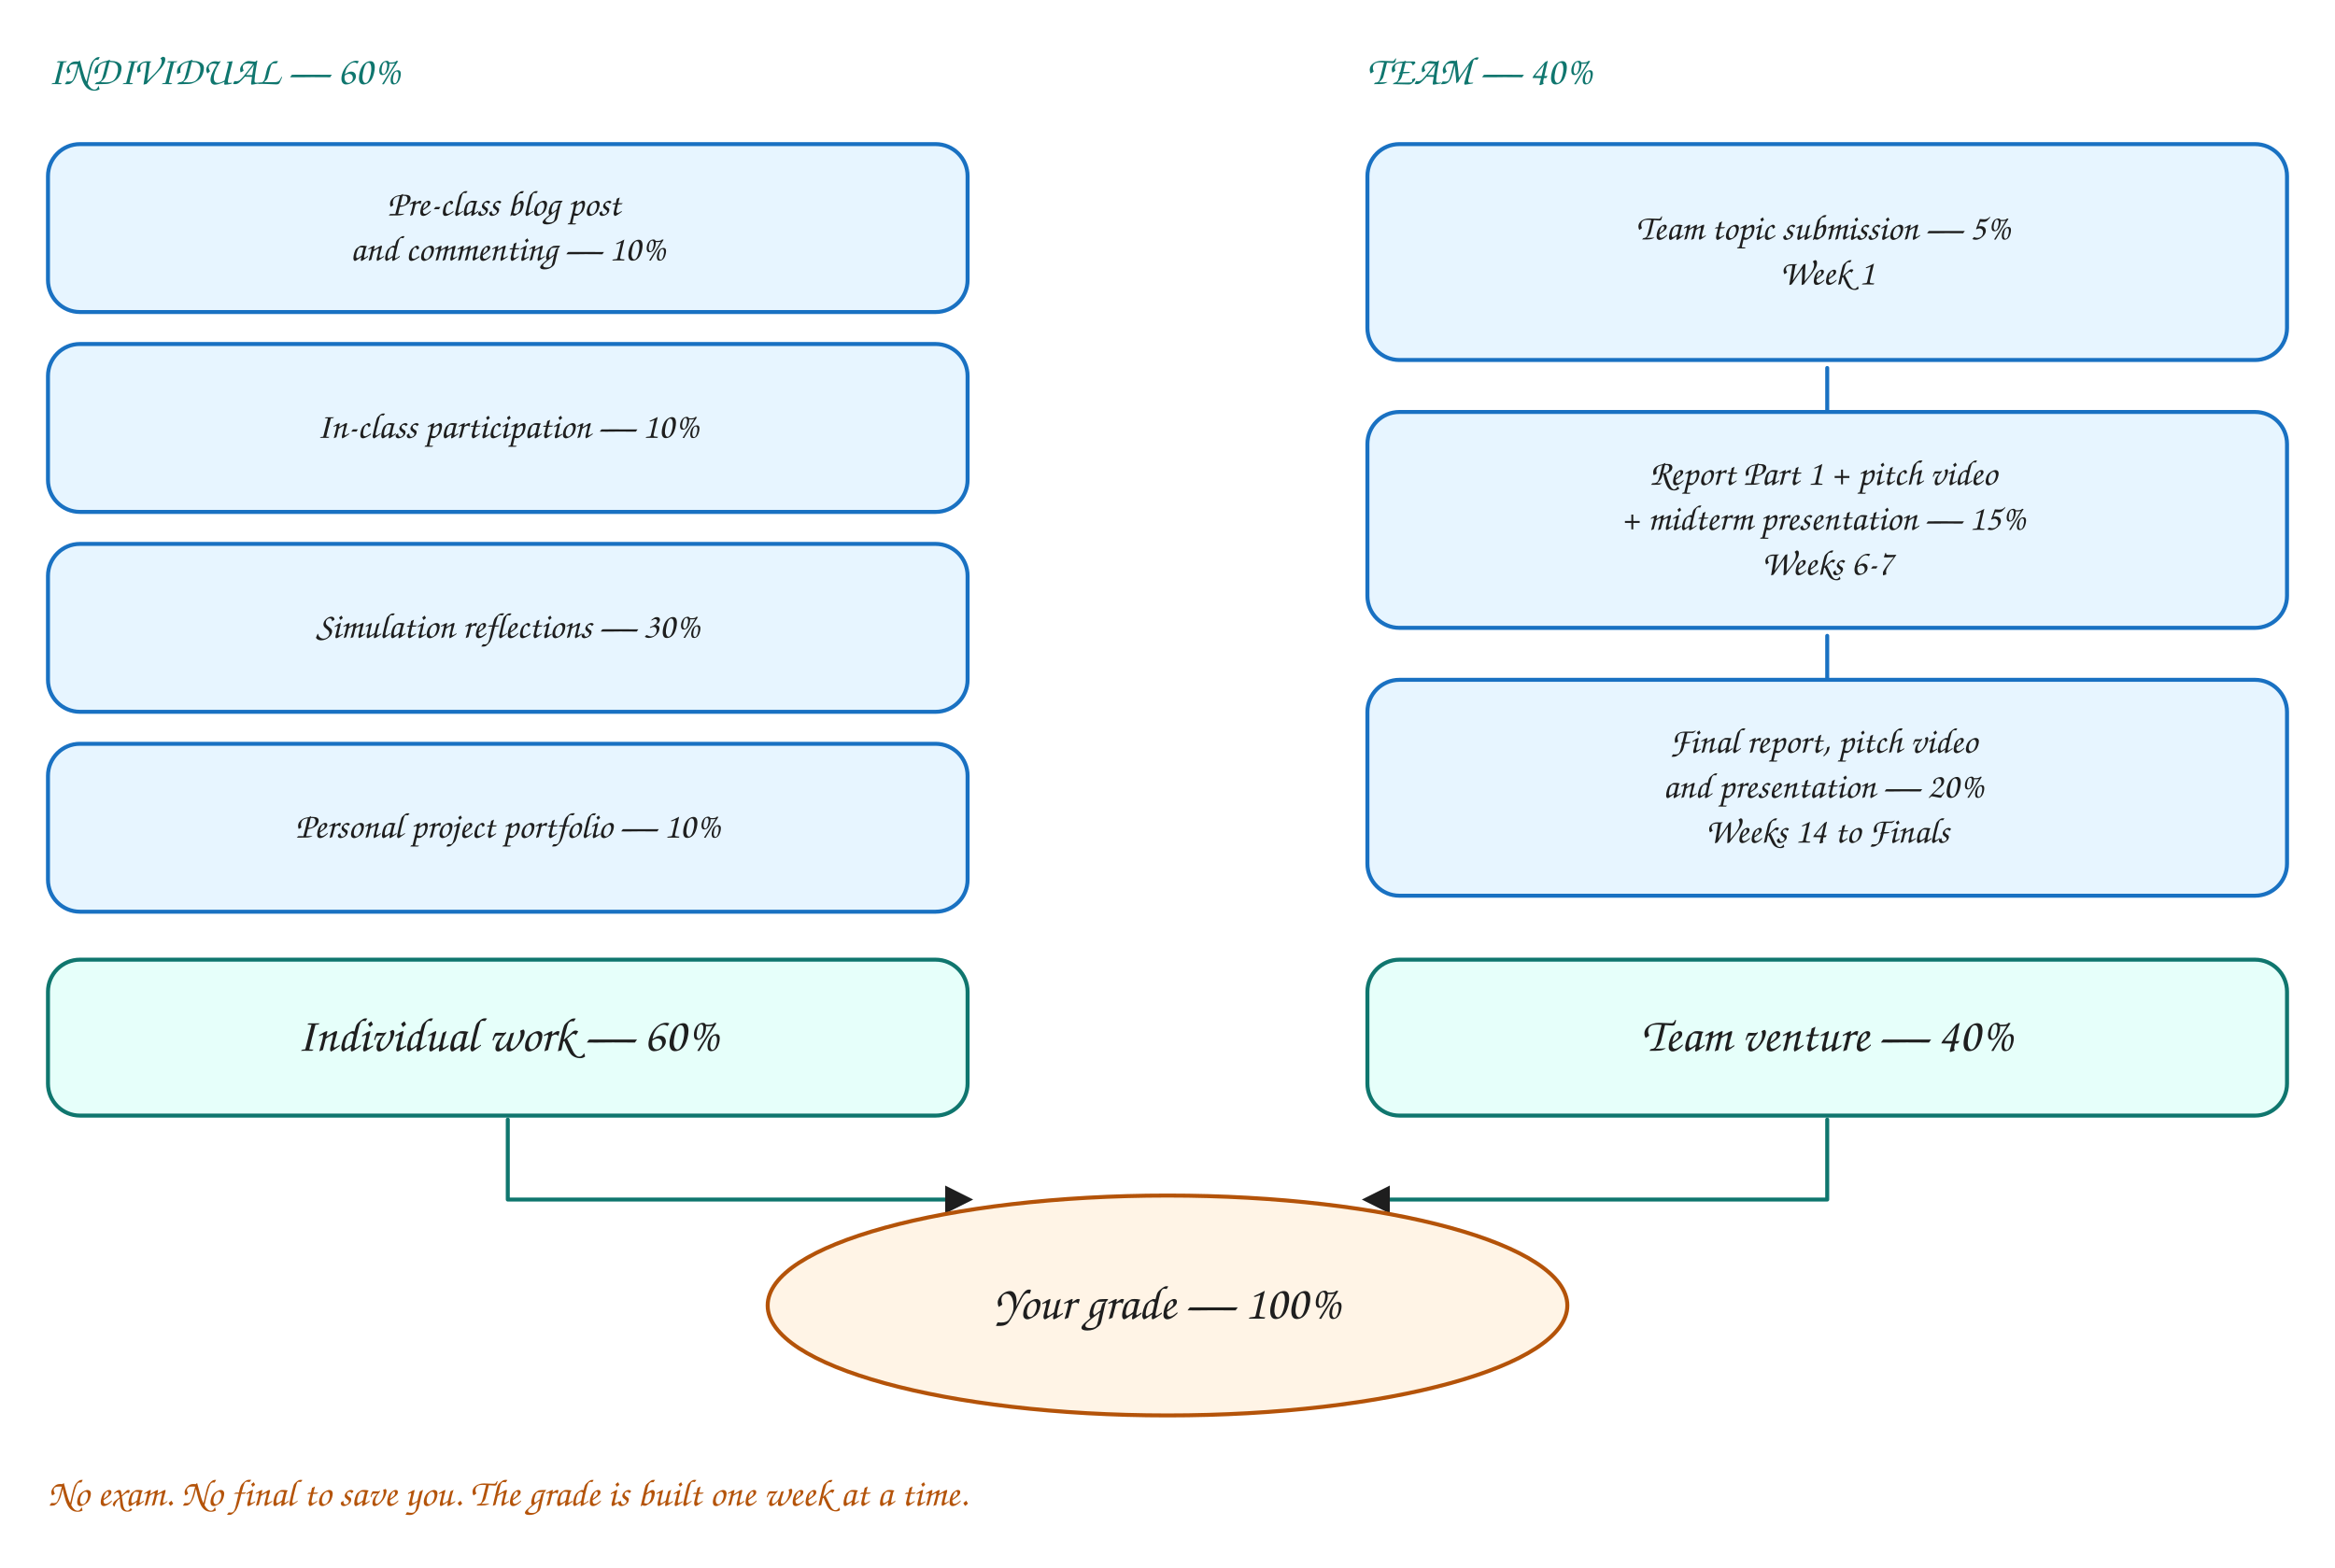
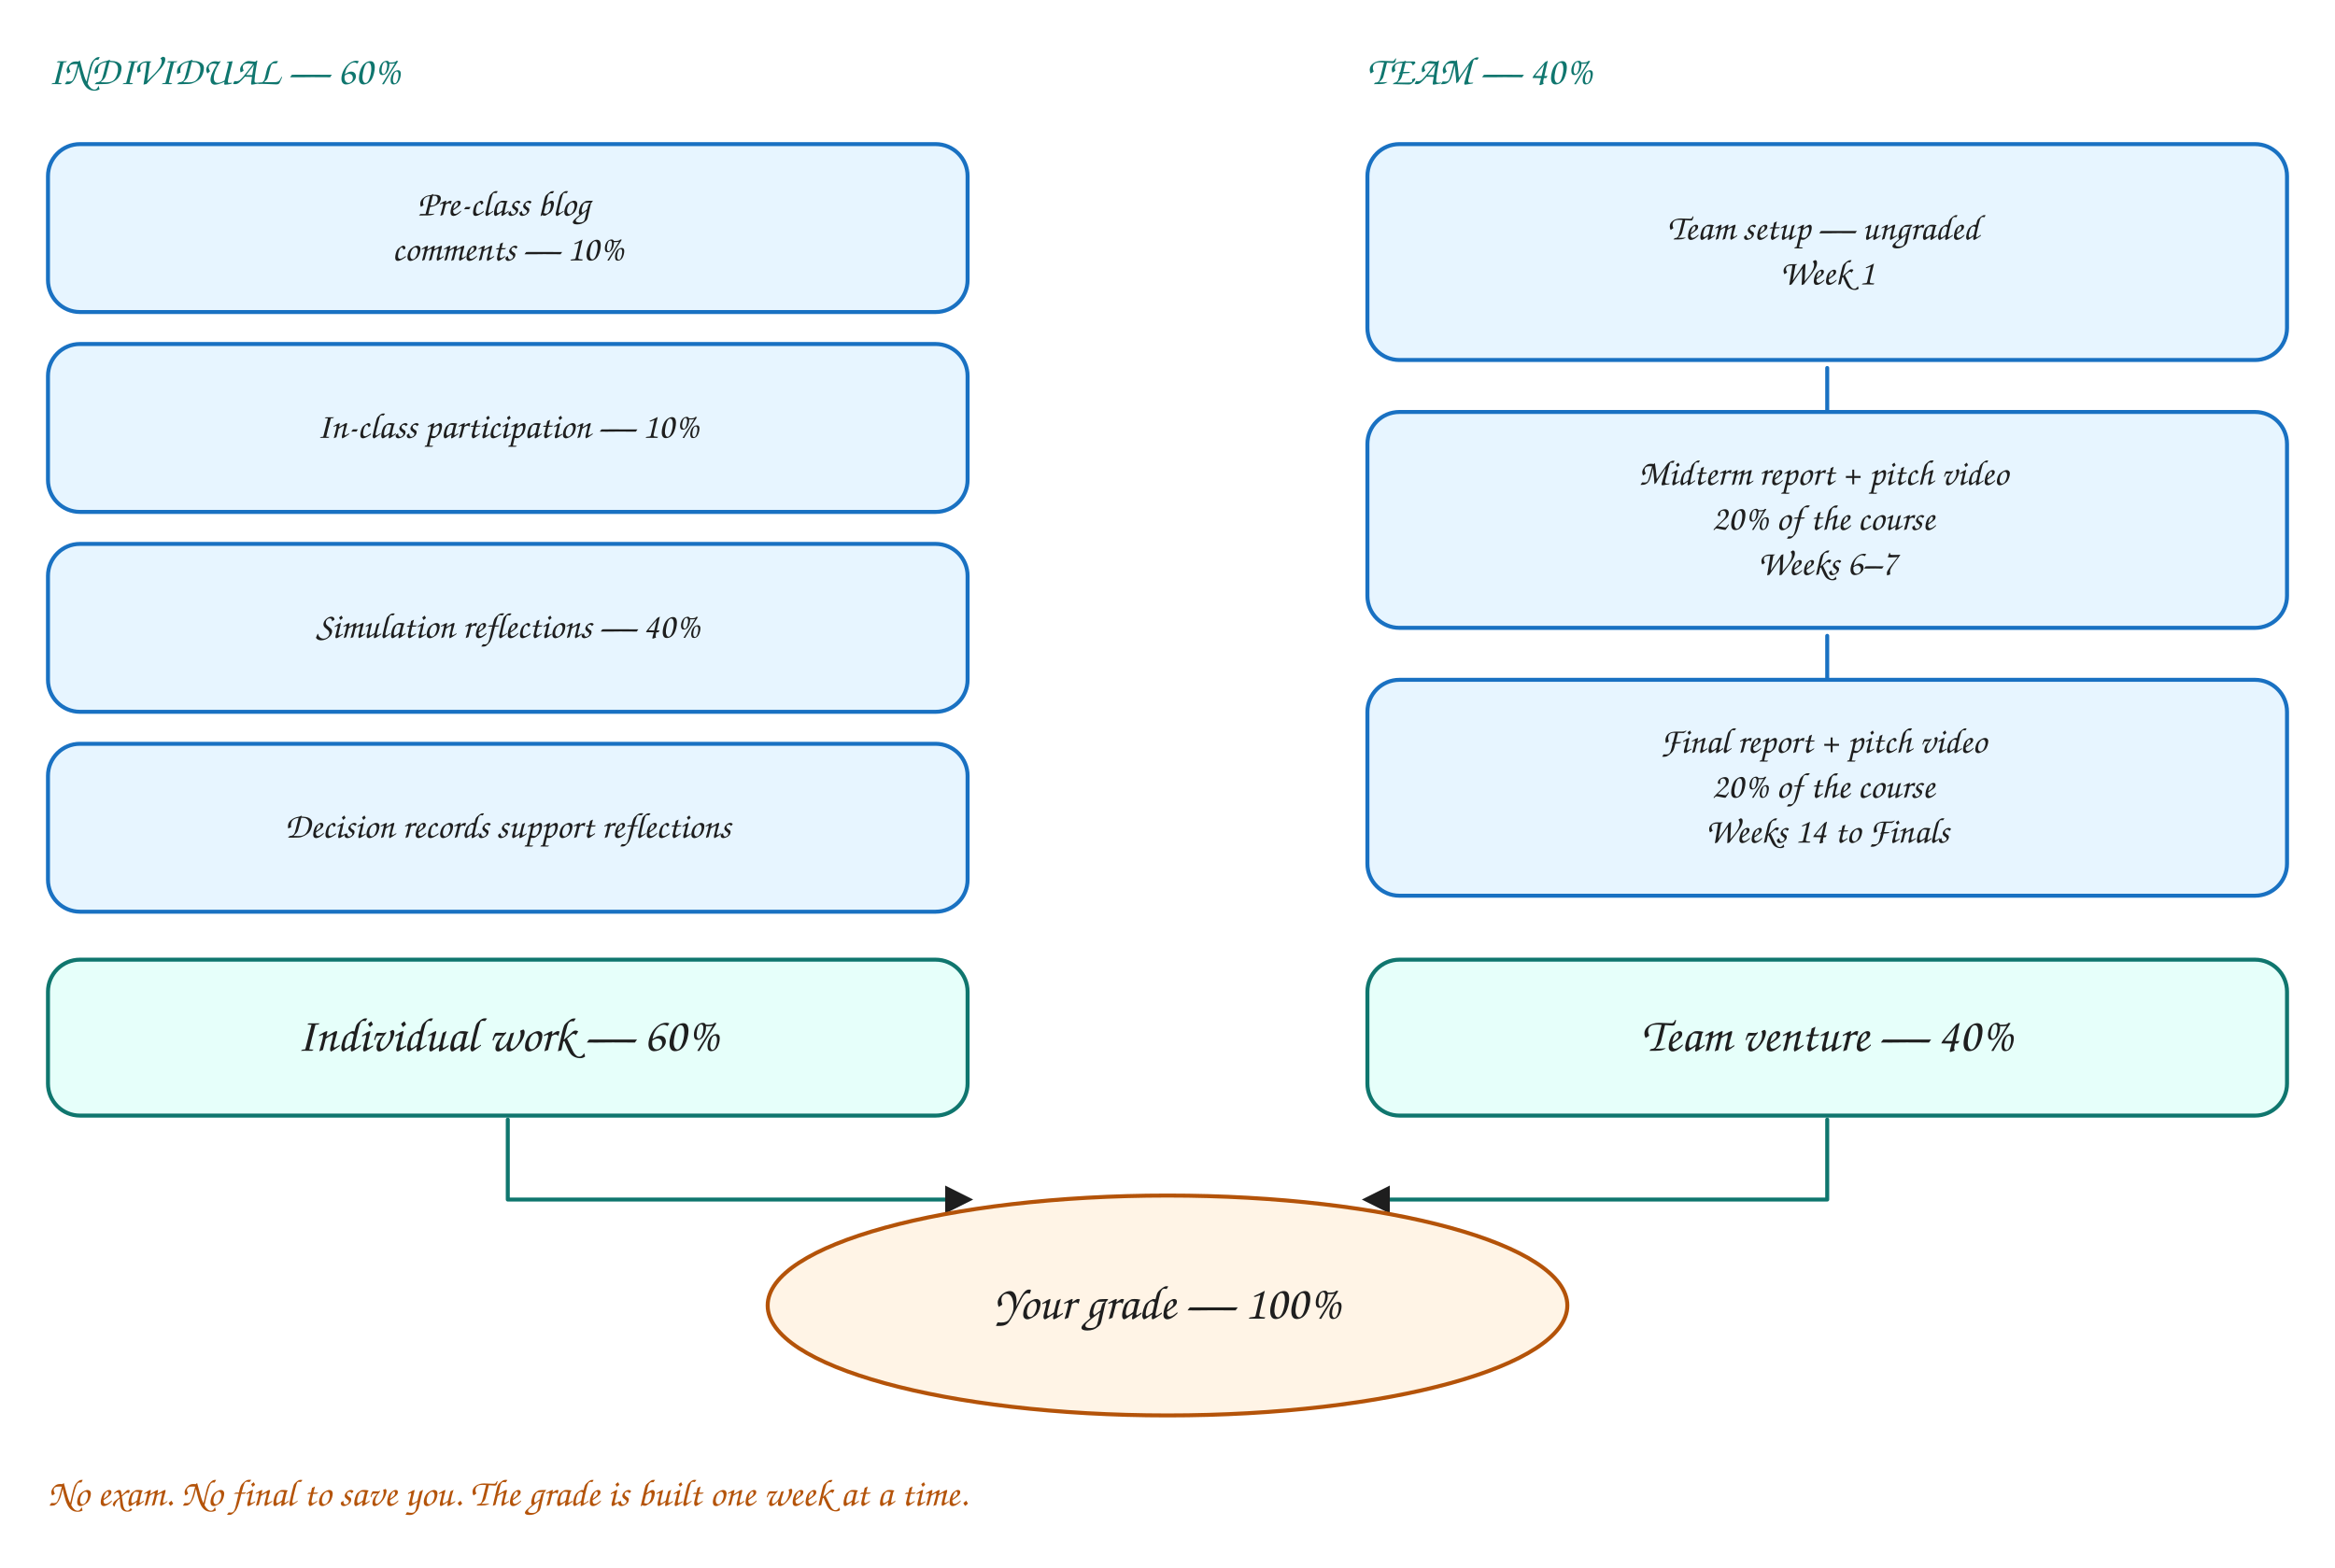
<svg xmlns="http://www.w3.org/2000/svg" viewBox="36.0 20.0 1168.0 783.8" width="1168" height="784" font-family="Segoe Print, Comic Sans MS, Bradley Hand, cursive">
  <defs>
    <marker id="ah-GradeEngine" viewBox="0 0 10 10" refX="8" refY="5" markerWidth="7" markerHeight="7" orient="auto-start-reverse">
      <path d="M0,0 L10,5 L0,10 z" fill="#1e1e1e" />
    </marker>
  </defs>
  <g data-beat="1">
    <text x="60.00" y="62.00" font-size="20" fill="#0f766e">INDIVIDUAL — 60%</text>
  </g>
  <g data-beat="1">
    <rect x="60.00" y="92.00" width="460.00" height="84.00" rx="16.0" ry="16.0" fill="#e7f5ff" stroke="#1971c2" stroke-width="2" />
  </g>
  <g data-beat="1">
    <text x="290.00" y="127.70" font-size="18" fill="#1e1e1e" text-anchor="middle">
-       <tspan x="290.00">Pre-class blog post</tspan>
-       <tspan x="290.00" dy="22.50">and commenting — 10%</tspan>
+       <tspan x="290.00">Pre-class blog</tspan>
+       <tspan x="290.00" dy="22.5">comments — 10%</tspan>
    </text>
  </g>
  <g data-beat="1">
    <rect x="60.00" y="192.00" width="460.00" height="84.00" rx="16.0" ry="16.0" fill="#e7f5ff" stroke="#1971c2" stroke-width="2" />
  </g>
  <g data-beat="1">
    <text x="290.00" y="238.95" font-size="18" fill="#1e1e1e" text-anchor="middle">In-class participation — 10%</text>
  </g>
  <g data-beat="1">
    <rect x="60.00" y="292.00" width="460.00" height="84.00" rx="16.0" ry="16.0" fill="#e7f5ff" stroke="#1971c2" stroke-width="2" />
  </g>
  <g data-beat="1">
-     <text x="290.00" y="338.95" font-size="18" fill="#1e1e1e" text-anchor="middle">Simulation reflections — 30%</text>
+     <text x="290.00" y="338.95" font-size="18" fill="#1e1e1e" text-anchor="middle">Simulation reflections — 40%</text>
  </g>
  <g data-beat="1">
    <rect x="60.00" y="392.00" width="460.00" height="84.00" rx="16.0" ry="16.0" fill="#e7f5ff" stroke="#1971c2" stroke-width="2" />
  </g>
  <g data-beat="1">
-     <text x="290.00" y="438.95" font-size="18" fill="#1e1e1e" text-anchor="middle">Personal project portfolio — 10%</text>
+     <text x="290.00" y="438.95" font-size="18" fill="#1e1e1e" text-anchor="middle">Decision records support reflections</text>
  </g>
  <g data-beat="2">
    <rect x="60.00" y="500.00" width="460.00" height="78.00" rx="16.0" ry="16.0" fill="#e6fffa" stroke="#0f766e" stroke-width="2" />
  </g>
  <g data-beat="2">
    <text x="290.00" y="545.60" font-size="24" fill="#1e1e1e" text-anchor="middle">Individual work — 60%</text>
  </g>
  <g data-beat="3">
    <text x="720.00" y="62.00" font-size="20" fill="#0f766e">TEAM — 40%</text>
  </g>
  <g data-beat="3">
    <rect x="720.00" y="92.00" width="460.00" height="108.00" rx="16.0" ry="16.0" fill="#e7f5ff" stroke="#1971c2" stroke-width="2" />
  </g>
  <g data-beat="3">
    <text x="950.00" y="139.70" font-size="18" fill="#1e1e1e" text-anchor="middle">
-       <tspan x="950.00">Team topic submission — 5%</tspan>
-       <tspan x="950.00" dy="22.50">Week 1</tspan>
+       <tspan x="950.00">Team setup — ungraded</tspan>
+       <tspan x="950.00" dy="22.5">Week 1</tspan>
    </text>
  </g>
  <g data-beat="3">
    <path d="M 950.00,204.00 L 950.00,244.00" fill="none" stroke="#1971c2" stroke-width="2" stroke-linecap="round" stroke-linejoin="round" marker-end="url(#ah-GradeEngine)" />
  </g>
  <g data-beat="3">
    <rect x="720.00" y="226.00" width="460.00" height="108.00" rx="16.0" ry="16.0" fill="#e7f5ff" stroke="#1971c2" stroke-width="2" />
  </g>
  <g data-beat="3">
    <text x="950.00" y="262.45" font-size="18" fill="#1e1e1e" text-anchor="middle">
-       <tspan x="950.00">Report Part 1 + pitch video</tspan>
-       <tspan x="950.00" dy="22.50">+ midterm presentation — 15%</tspan>
-       <tspan x="950.00" dy="22.50">Weeks 6-7</tspan>
+       <tspan x="950.00">Midterm report + pitch video</tspan>
+       <tspan x="950.00" dy="22.5">20% of the course</tspan>
+       <tspan x="950.00" dy="22.5">Weeks 6–7</tspan>
    </text>
  </g>
  <g data-beat="3">
    <path d="M 950.00,338.00 L 950.00,378.00" fill="none" stroke="#1971c2" stroke-width="2" stroke-linecap="round" stroke-linejoin="round" marker-end="url(#ah-GradeEngine)" />
  </g>
  <g data-beat="3">
    <rect x="720.00" y="360.00" width="460.00" height="108.00" rx="16.0" ry="16.0" fill="#e7f5ff" stroke="#1971c2" stroke-width="2" />
  </g>
  <g data-beat="3">
    <text x="950.00" y="396.45" font-size="18" fill="#1e1e1e" text-anchor="middle">
-       <tspan x="950.00">Final report, pitch video</tspan>
-       <tspan x="950.00" dy="22.50">and presentation — 20%</tspan>
-       <tspan x="950.00" dy="22.50">Weeks 14 to Finals</tspan>
+       <tspan x="950.00">Final report + pitch video</tspan>
+       <tspan x="950.00" dy="22.5">20% of the course</tspan>
+       <tspan x="950.00" dy="22.5">Weeks 14 to Finals</tspan>
    </text>
  </g>
  <g data-beat="4">
    <rect x="720.00" y="500.00" width="460.00" height="78.00" rx="16.0" ry="16.0" fill="#e6fffa" stroke="#0f766e" stroke-width="2" />
  </g>
  <g data-beat="4">
    <text x="950.00" y="545.60" font-size="24" fill="#1e1e1e" text-anchor="middle">Team venture — 40%</text>
  </g>
  <g data-beat="5">
    <path d="M 290.00,580.00 L 290.00,620.00 L 520.00,620.00" fill="none" stroke="#0f766e" stroke-width="2" stroke-linecap="round" stroke-linejoin="round" marker-end="url(#ah-GradeEngine)" />
  </g>
  <g data-beat="5">
    <path d="M 950.00,580.00 L 950.00,620.00 L 720.00,620.00" fill="none" stroke="#0f766e" stroke-width="2" stroke-linecap="round" stroke-linejoin="round" marker-end="url(#ah-GradeEngine)" />
  </g>
  <g data-beat="5">
    <ellipse cx="620.00" cy="673.00" rx="200.00" ry="55.00" fill="#fff4e6" stroke="#b45309" stroke-width="2" />
  </g>
  <g data-beat="5">
    <text x="620.00" y="679.60" font-size="24" fill="#1e1e1e" text-anchor="middle">Your grade — 100%</text>
  </g>
  <g data-beat="6">
    <text x="60.00" y="773.10" font-size="19" fill="#b45309">No exam. No final to save you. The grade is built one week at a time.</text>
  </g>
</svg>
